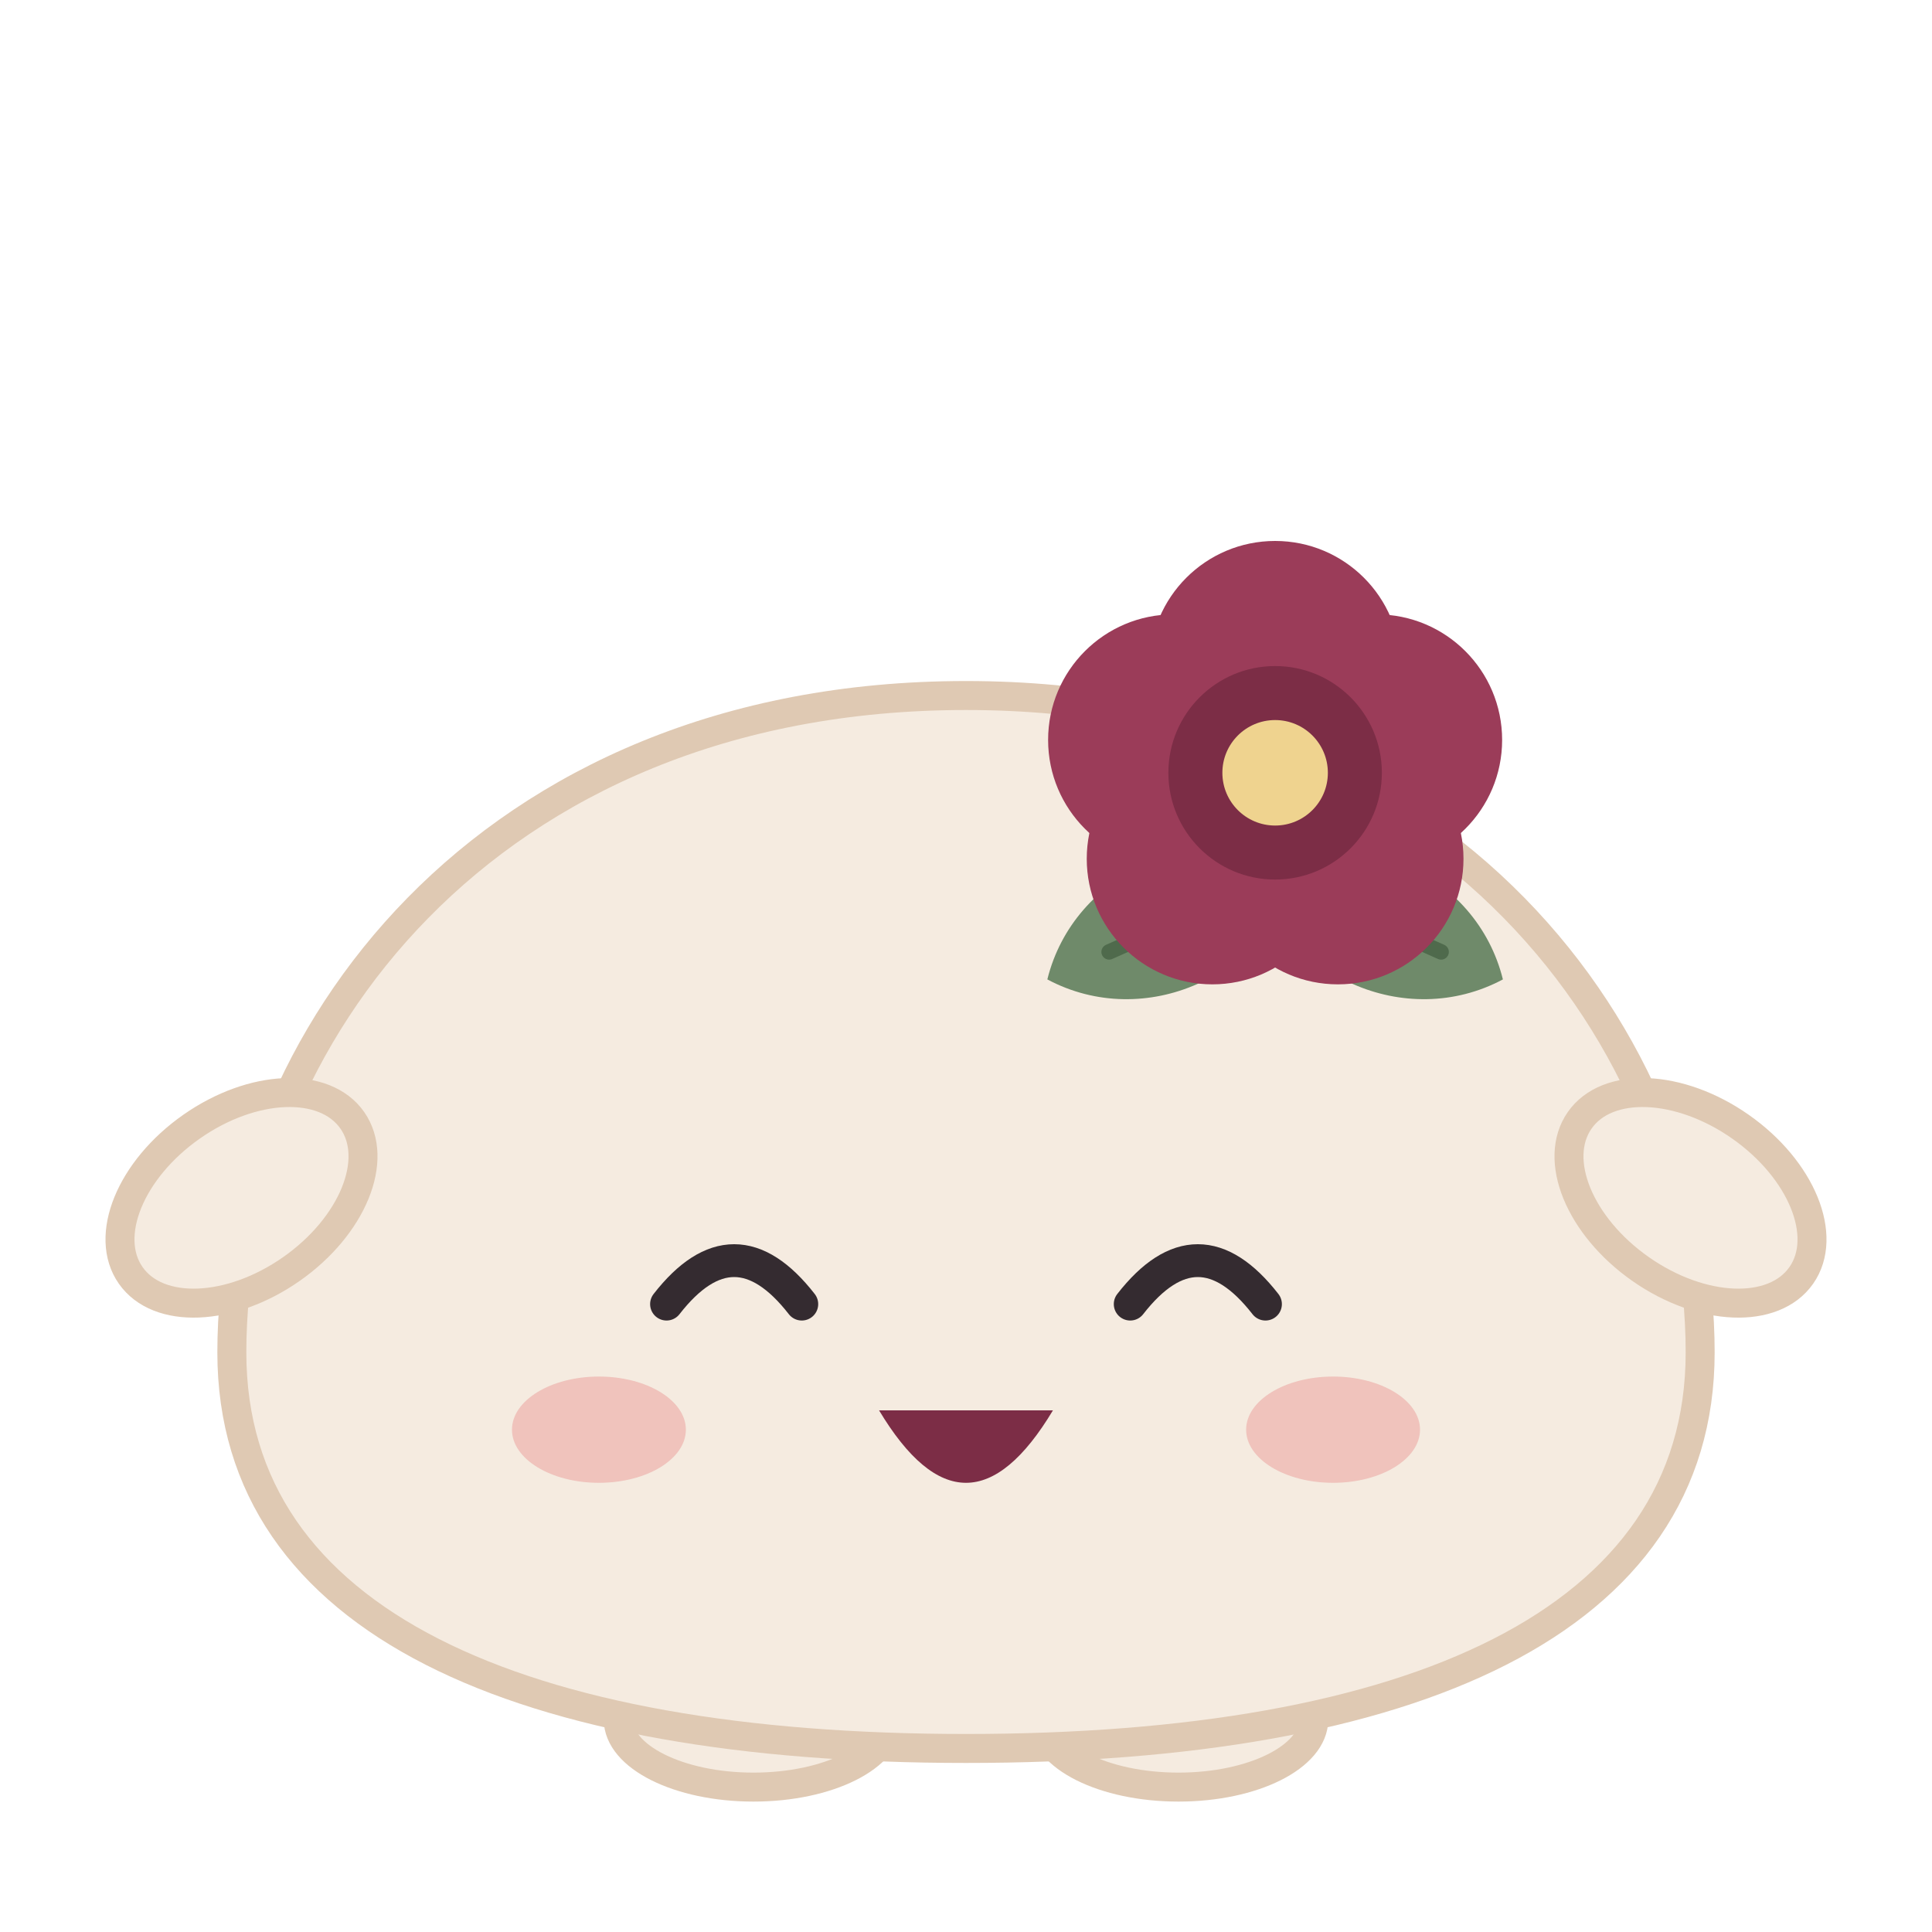
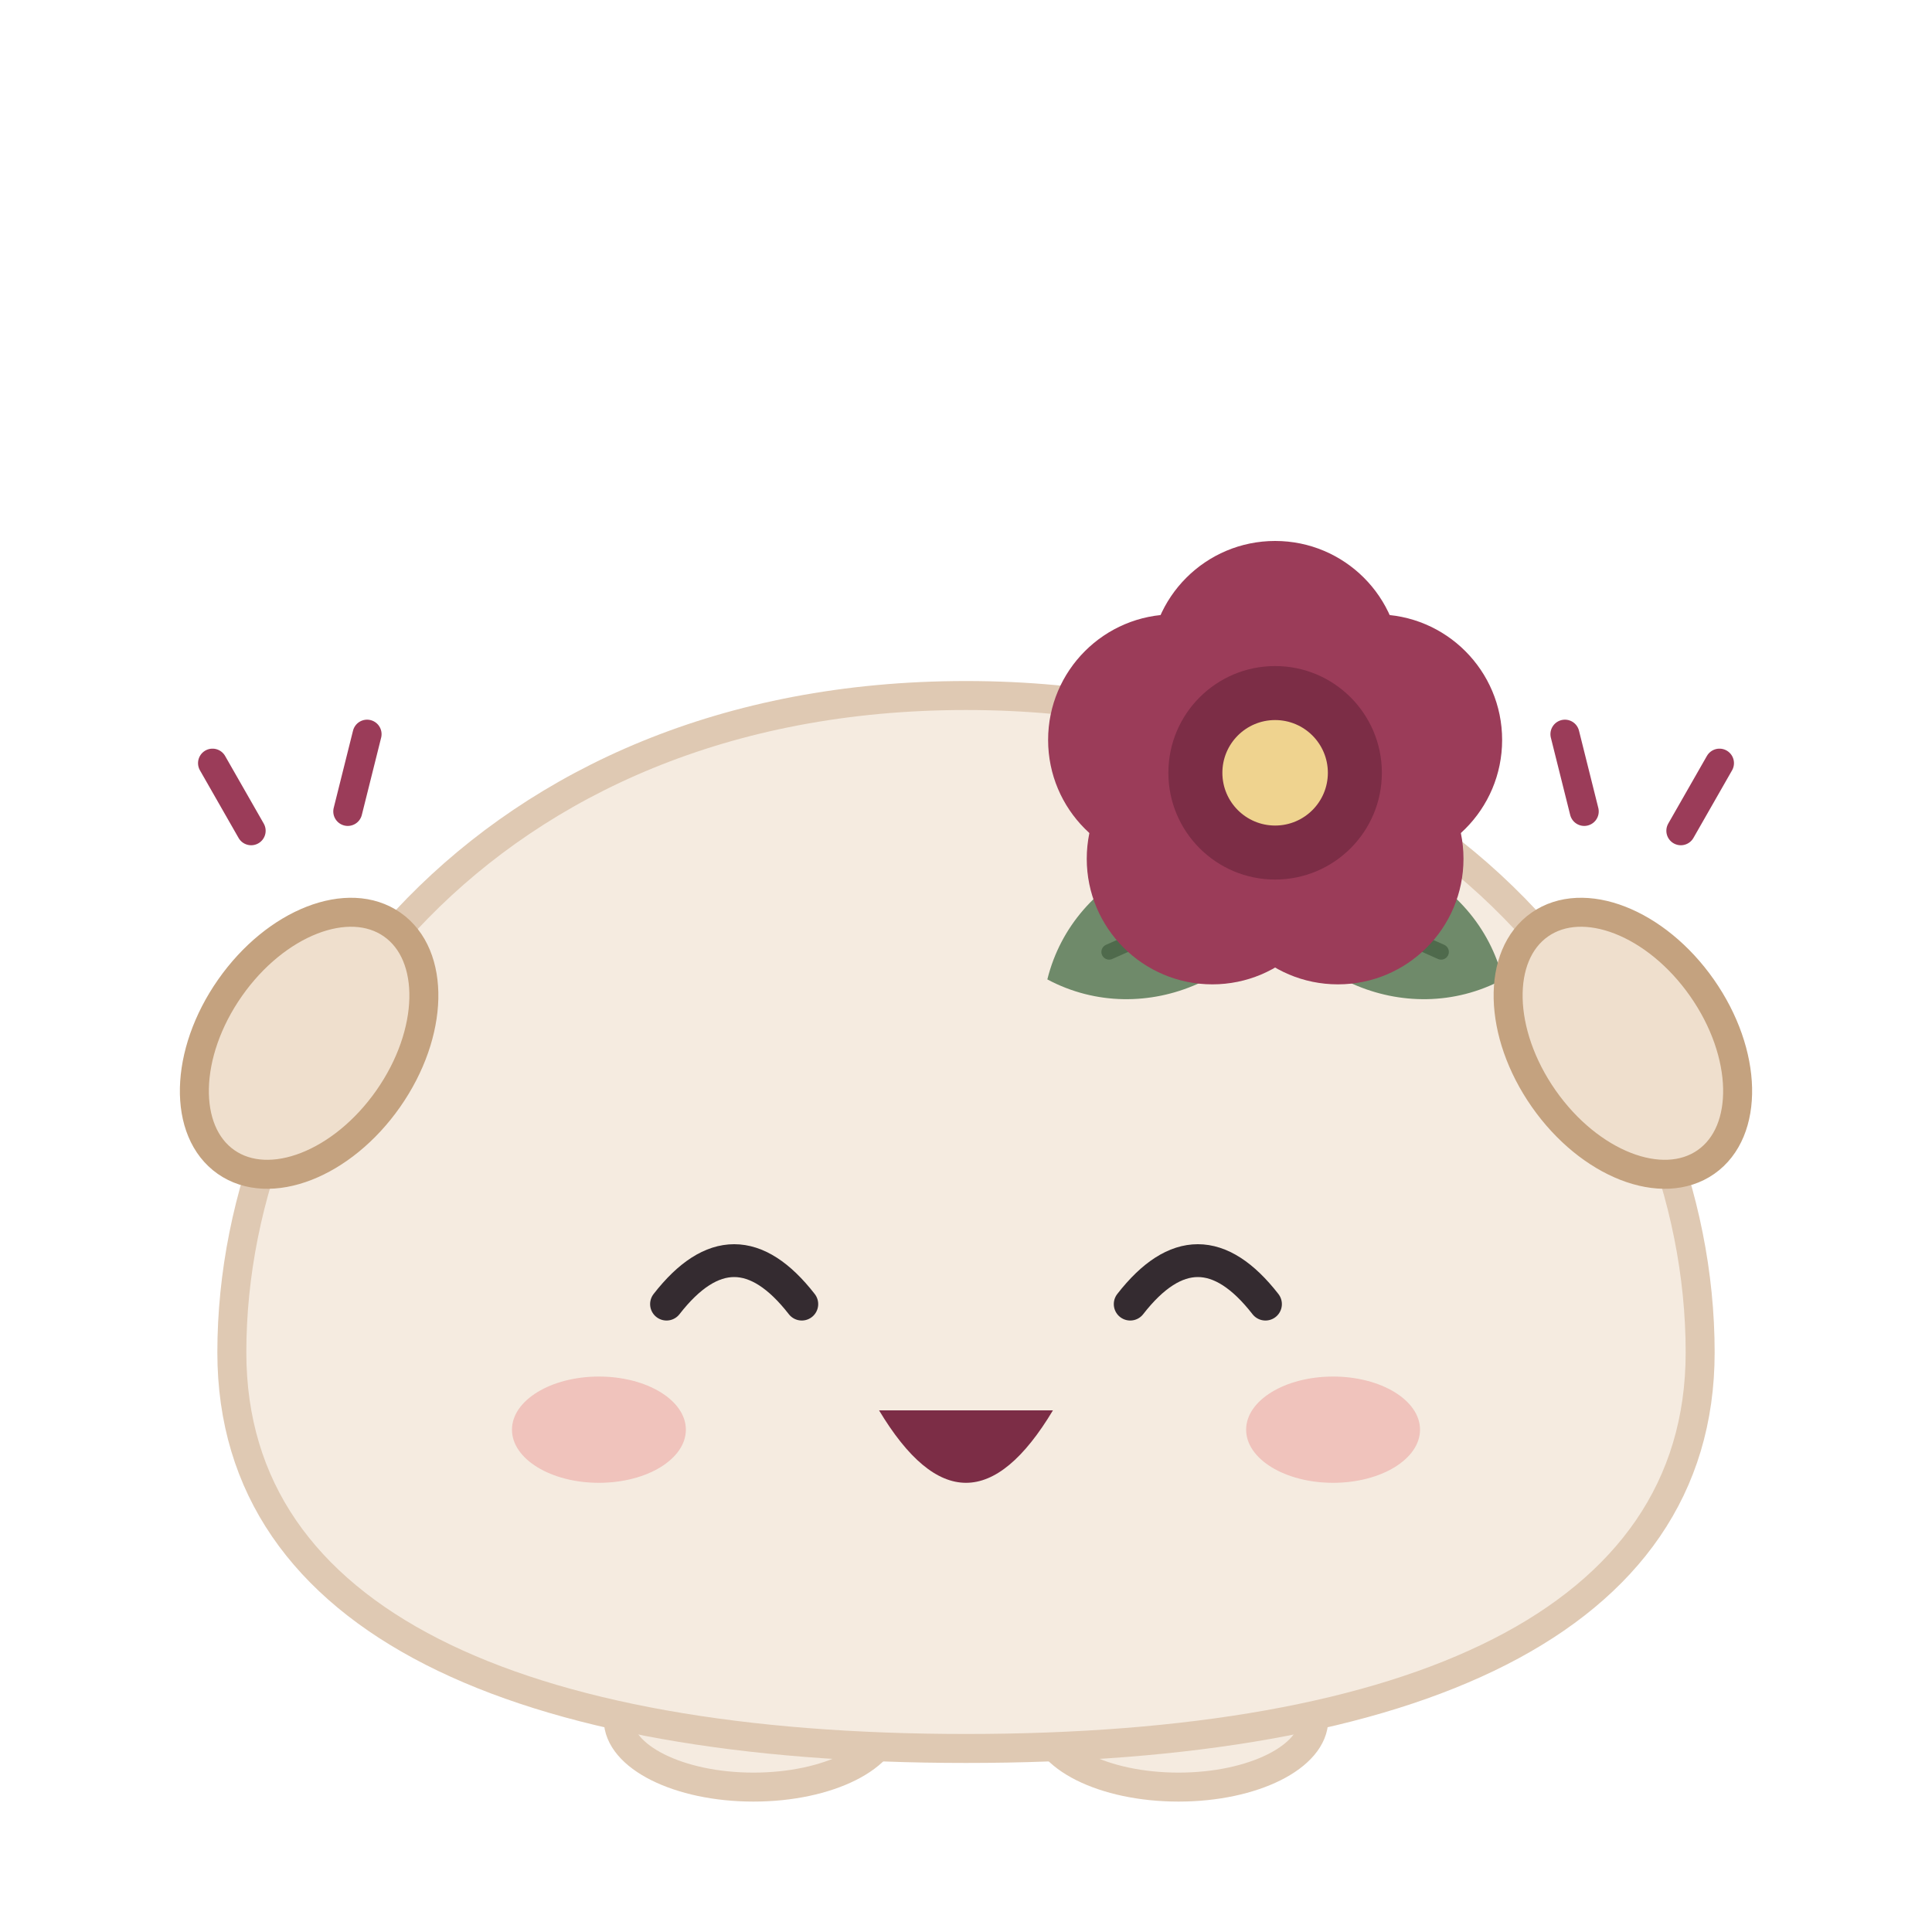
- <svg xmlns="http://www.w3.org/2000/svg" viewBox="0 0 200 200" width="100%" height="100%">
+ <svg xmlns="http://www.w3.org/2000/svg" viewBox="0 0 200 200">
  <ellipse cx="78" cy="178" rx="14" ry="7" fill="#f5ebe0" stroke="#dfc9b3" stroke-width="3" />
  <ellipse cx="122" cy="178" rx="14" ry="7" fill="#f5ebe0" stroke="#dfc9b3" stroke-width="3" />
  <path d="M100 72C150 72 176 108 176 140C176 168 146 181 100 181C54 181 24 168 24 140C24 108 50 72 100 72Z" fill="#f5ebe0" stroke="#dfc9b3" stroke-width="3" />
  <g transform="translate(130 90) rotate(24) scale(1)">
    <path d="M0 0C7 -9 21 -9 28 0C21 9 7 9 0 0Z" fill="#6f8a6a" />
    <path d="M4 0L21 0" stroke="#4f6a4c" stroke-width="1.6" stroke-linecap="round" />
  </g>
  <g transform="translate(134 90) rotate(156) scale(1)">
    <path d="M0 0C7 -9 21 -9 28 0C21 9 7 9 0 0Z" fill="#6f8a6a" />
    <path d="M4 0L21 0" stroke="#4f6a4c" stroke-width="1.6" stroke-linecap="round" />
  </g>
  <circle cx="142.5" cy="76.6" r="13" fill="#9b3c59" />
  <circle cx="138.5" cy="88.9" r="13" fill="#9b3c59" />
  <circle cx="125.5" cy="88.9" r="13" fill="#9b3c59" />
  <circle cx="121.5" cy="76.6" r="13" fill="#9b3c59" />
  <circle cx="132" cy="69" r="13" fill="#9b3c59" />
  <circle cx="132" cy="80" r="11.05" fill="#7c2d46" />
  <circle cx="132" cy="80" r="5.46" fill="#efd38f" />
  <ellipse cx="62" cy="148" rx="9" ry="5.5" fill="#eebcb6" opacity=".85" />
  <ellipse cx="138" cy="148" rx="9" ry="5.5" fill="#eebcb6" opacity=".85" />
  <path d="M69 135Q76 126 83 135" fill="none" stroke="#342b30" stroke-width="3.4" stroke-linecap="round" stroke-linejoin="round" />
  <path d="M117 135Q124 126 131 135" fill="none" stroke="#342b30" stroke-width="3.4" stroke-linecap="round" stroke-linejoin="round" />
  <path d="M91 146Q100 161 109 146Z" fill="#7c2d46" />
-   <ellipse cx="25" cy="124" rx="9" ry="14" fill="#f5ebe0" transform="rotate(55 25 124)" stroke="#dfc9b3" stroke-width="3" />
-   <ellipse cx="175" cy="124" rx="9" ry="14" fill="#f5ebe0" transform="rotate(-55 175 124)" stroke="#dfc9b3" stroke-width="3" />
+   <ellipse cx="32" cy="108" rx="10" ry="15" fill="#efdfcd" transform="rotate(35 32 108)" stroke="#c4a27f" stroke-width="3" />
+   <ellipse cx="168" cy="108" rx="10" ry="15" fill="#efdfcd" transform="rotate(-35 168 108)" stroke="#c4a27f" stroke-width="3" />
+   <path d="M26 86L22 79M36 84L38 76M174 86L178 79M164 84L162 76" fill="none" stroke="#9b3c59" stroke-width="3" stroke-linecap="round" stroke-linejoin="round" />
</svg>
